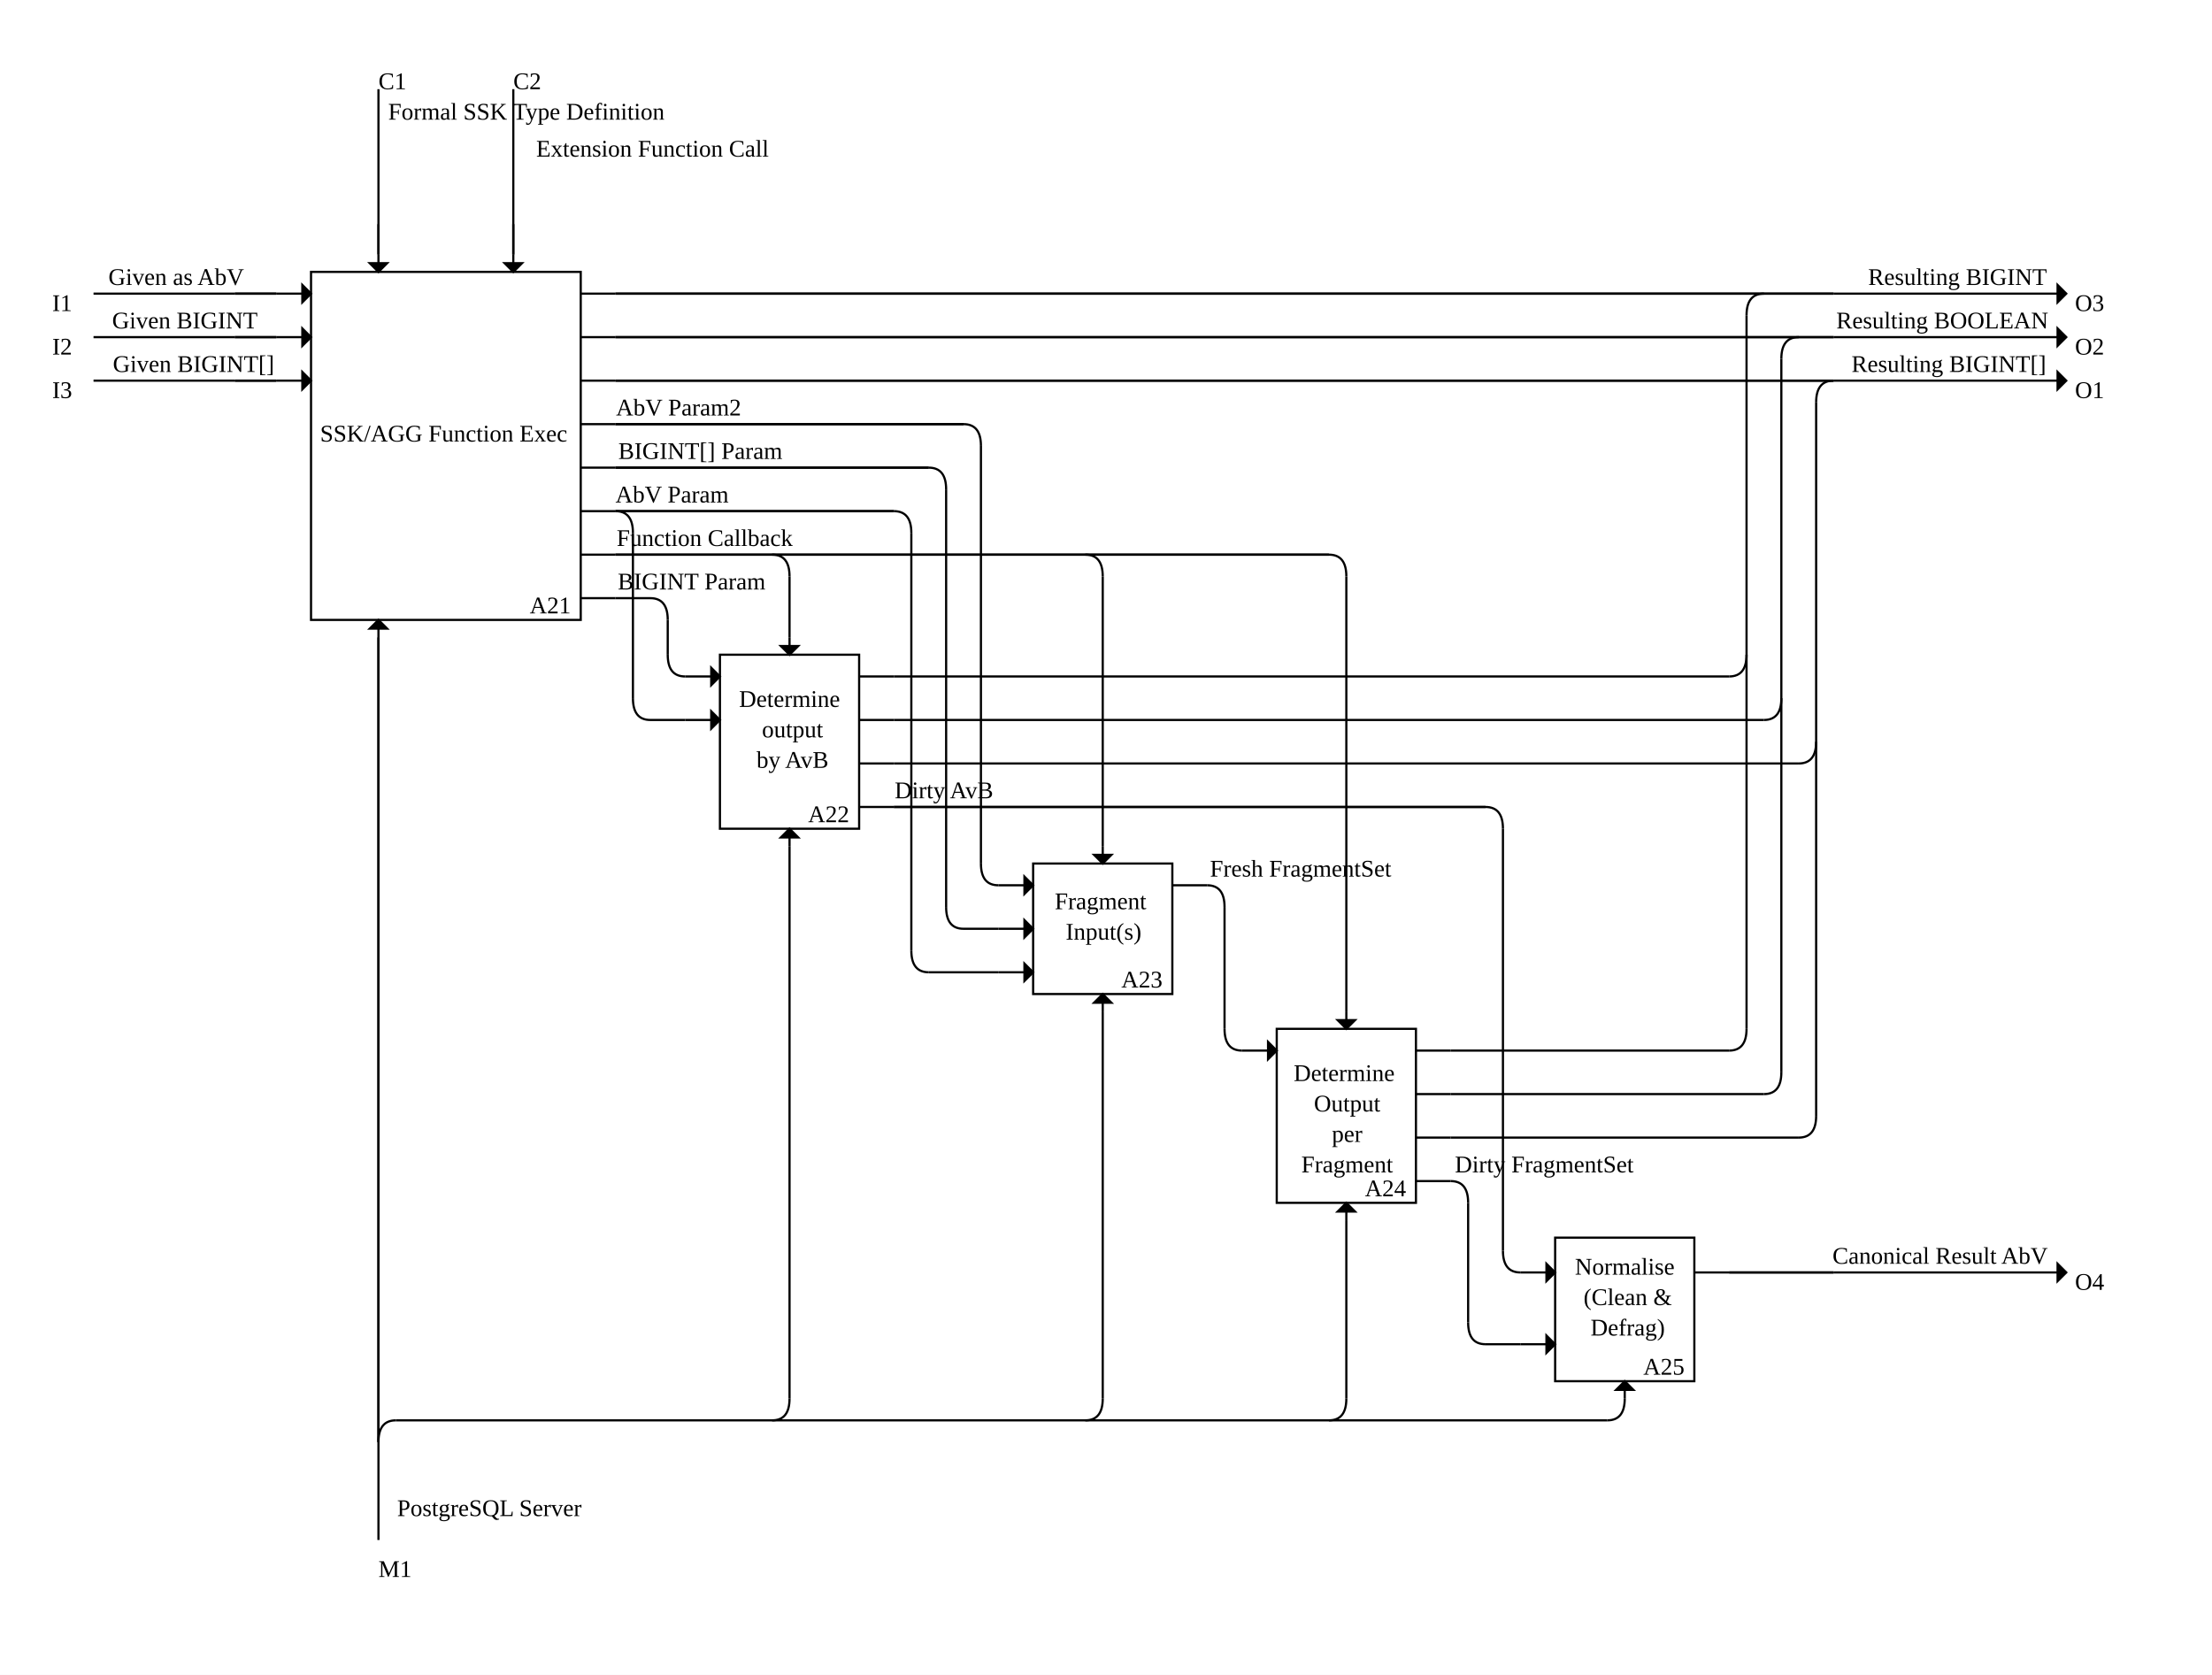
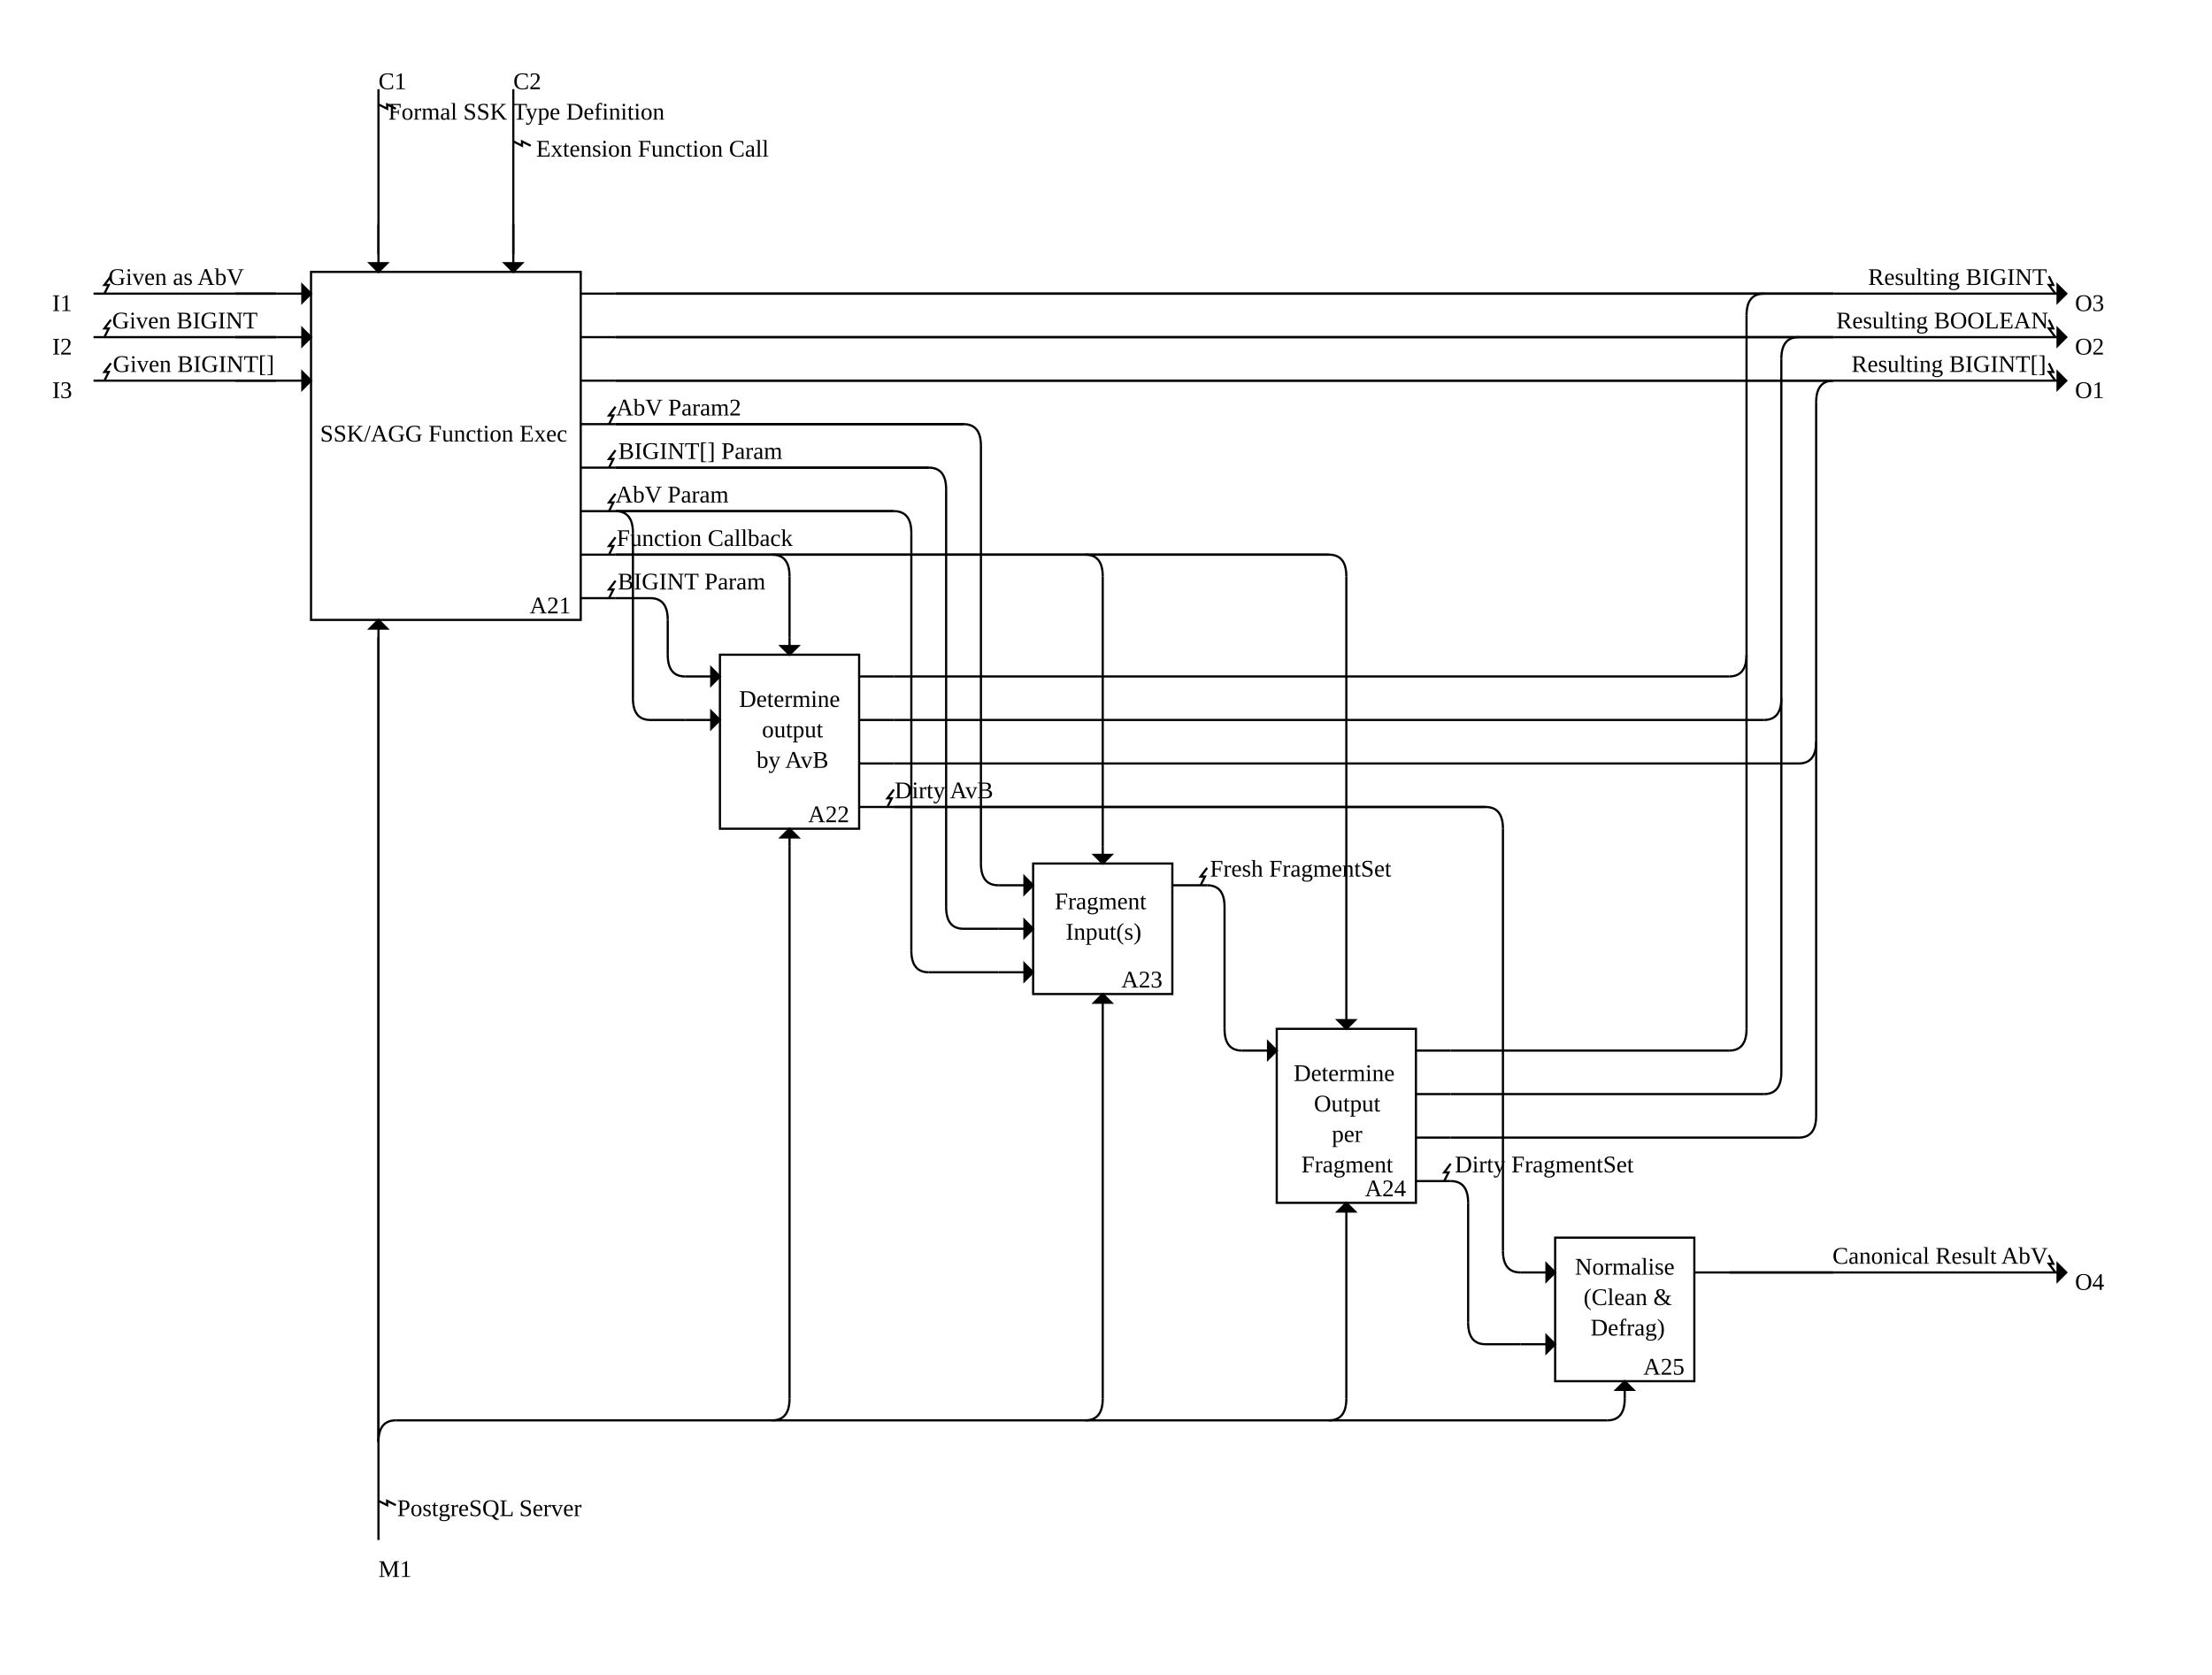
<svg xmlns="http://www.w3.org/2000/svg" xml:space="preserve" width="1017" height="770" id="1382">
  <rect x="0" y="0" width="1017" height="770" fill="white" />
  <g id="1435">
    <rect x="715" y="569" width="64" height="66" fill="none" stroke="rgb(0, 0, 0)" stroke-width="1" stroke-dasharray="0,0" />
    <text x="747" y="586" text-anchor="middle" font-family="Times New Roman" font-size="11" fill="rgb(0, 0, 0)">Normalise</text>
    <text x="747" y="600" text-anchor="middle" font-family="Times New Roman" font-size="11" fill="rgb(0, 0, 0)"> (Clean &amp;</text>
    <text x="747" y="614" text-anchor="middle" font-family="Times New Roman" font-size="11" fill="rgb(0, 0, 0)"> Defrag)</text>
    <text x="765" y="632" text-anchor="middle" font-family="Times New Roman" font-size="11" fill="rgb(0, 0, 0)">A25</text>
  </g>
  <g id="1428">
    <rect x="587" y="473" width="64" height="80" fill="none" stroke="rgb(0, 0, 0)" stroke-width="1" stroke-dasharray="0,0" />
    <text x="618" y="497" text-anchor="middle" font-family="Times New Roman" font-size="11" fill="rgb(0, 0, 0)">Determine</text>
    <text x="618" y="511" text-anchor="middle" font-family="Times New Roman" font-size="11" fill="rgb(0, 0, 0)"> Output</text>
    <text x="618" y="525" text-anchor="middle" font-family="Times New Roman" font-size="11" fill="rgb(0, 0, 0)"> per</text>
    <text x="618" y="539" text-anchor="middle" font-family="Times New Roman" font-size="11" fill="rgb(0, 0, 0)"> Fragment</text>
    <text x="637" y="550" text-anchor="middle" font-family="Times New Roman" font-size="11" fill="rgb(0, 0, 0)">A24</text>
  </g>
  <g id="1421">
    <rect x="475" y="397" width="64" height="60" fill="none" stroke="rgb(0, 0, 0)" stroke-width="1" stroke-dasharray="0,0" />
    <text x="506" y="418" text-anchor="middle" font-family="Times New Roman" font-size="11" fill="rgb(0, 0, 0)">Fragment</text>
    <text x="506" y="432" text-anchor="middle" font-family="Times New Roman" font-size="11" fill="rgb(0, 0, 0)"> Input(s)</text>
    <text x="525" y="454" text-anchor="middle" font-family="Times New Roman" font-size="11" fill="rgb(0, 0, 0)">A23</text>
  </g>
  <g id="1414">
    <rect x="331" y="301" width="64" height="80" fill="none" stroke="rgb(0, 0, 0)" stroke-width="1" stroke-dasharray="0,0" />
    <text x="363" y="325" text-anchor="middle" font-family="Times New Roman" font-size="11" fill="rgb(0, 0, 0)">Determine</text>
    <text x="363" y="339" text-anchor="middle" font-family="Times New Roman" font-size="11" fill="rgb(0, 0, 0)"> output</text>
    <text x="363" y="353" text-anchor="middle" font-family="Times New Roman" font-size="11" fill="rgb(0, 0, 0)"> by AvB</text>
    <text x="381" y="378" text-anchor="middle" font-family="Times New Roman" font-size="11" fill="rgb(0, 0, 0)">A22</text>
  </g>
  <g id="1403">
    <rect x="143" y="125" width="124" height="160" fill="none" stroke="rgb(0, 0, 0)" stroke-width="1" stroke-dasharray="0,0" />
    <text x="204" y="203" text-anchor="middle" font-family="Times New Roman" font-size="11" fill="rgb(0, 0, 0)">SSK/AGG Function Exec</text>
    <text x="253" y="282" text-anchor="middle" font-family="Times New Roman" font-size="11" fill="rgb(0, 0, 0)">A21</text>
  </g>
  <g id="1395" stroke="rgb(0, 0, 0)" stroke-width="1" stroke-dasharray="0,0">
    <line x1="795" y1="585" x2="843" y2="585" />
    <line x1="779" y1="585" x2="795" y2="585" />
  </g>
-   <g id="1395" stroke="rgb(0, 0, 0)" stroke-width="1" stroke-dasharray="0,0">
+   <g id="1395.1" stroke="rgb(0, 0, 0)" stroke-width="1" stroke-dasharray="0,0">
    <line x1="795" y1="585" x2="843" y2="585" />
    <line x1="843" y1="585" x2="950" y2="585" />
    <polygon points="946, 581 946, 589 950, 585" />
    <text x="954" y="593" font-family="Times New Roman" font-size="11" stroke="black" stroke-width="0" stroke-dasharray="0,0">O4</text>
  </g>
  <g id="1383" stroke="rgb(0, 0, 0)" stroke-width="1" stroke-dasharray="0,0">
    <line x1="108" y1="135" x2="127" y2="135" />
    <line x1="43" y1="135" x2="108" y2="135" />
    <text x="24" y="143" font-family="Times New Roman" font-size="11" stroke="black" stroke-width="0" stroke-dasharray="0,0">I1</text>
  </g>
-   <g id="1383" stroke="rgb(0, 0, 0)" stroke-width="1" stroke-dasharray="0,0">
+   <g id="1383.1" stroke="rgb(0, 0, 0)" stroke-width="1" stroke-dasharray="0,0">
    <line x1="108" y1="135" x2="127" y2="135" />
    <line x1="127" y1="135" x2="143" y2="135" />
    <polygon points="139, 131 139, 139 143, 135" />
  </g>
  <g id="1384" stroke="rgb(0, 0, 0)" stroke-width="1" stroke-dasharray="0,0">
    <line x1="108" y1="155" x2="127" y2="155" />
    <line x1="43" y1="155" x2="108" y2="155" />
    <text x="24" y="163" font-family="Times New Roman" font-size="11" stroke="black" stroke-width="0" stroke-dasharray="0,0">I2</text>
  </g>
-   <g id="1384" stroke="rgb(0, 0, 0)" stroke-width="1" stroke-dasharray="0,0">
+   <g id="1384.1" stroke="rgb(0, 0, 0)" stroke-width="1" stroke-dasharray="0,0">
    <line x1="108" y1="155" x2="127" y2="155" />
    <line x1="127" y1="155" x2="143" y2="155" />
    <polygon points="139, 151 139, 159 143, 155" />
  </g>
  <g id="1385" stroke="rgb(0, 0, 0)" stroke-width="1" stroke-dasharray="0,0">
    <line x1="108" y1="175" x2="127" y2="175" />
    <line x1="43" y1="175" x2="108" y2="175" />
    <text x="24" y="183" font-family="Times New Roman" font-size="11" stroke="black" stroke-width="0" stroke-dasharray="0,0">I3</text>
  </g>
-   <g id="1385" stroke="rgb(0, 0, 0)" stroke-width="1" stroke-dasharray="0,0">
+   <g id="1385.1" stroke="rgb(0, 0, 0)" stroke-width="1" stroke-dasharray="0,0">
    <line x1="108" y1="175" x2="127" y2="175" />
    <line x1="127" y1="175" x2="143" y2="175" />
    <polygon points="139, 171 139, 179 143, 175" />
  </g>
  <g id="1392" stroke="rgb(0, 0, 0)" stroke-width="1" stroke-dasharray="0,0">
    <line x1="667" y1="483" x2="795" y2="483" />
    <path fill="none" d="M795, 483 Q803, 483 803, 473" />
    <line x1="651" y1="483" x2="667" y2="483" />
  </g>
-   <g id="1392" stroke="rgb(0, 0, 0)" stroke-width="1" stroke-dasharray="0,0">
+   <g id="1392.1" stroke="rgb(0, 0, 0)" stroke-width="1" stroke-dasharray="0,0">
    <line x1="411" y1="311" x2="795" y2="311" />
    <path fill="none" d="M795, 311 Q803, 311 803, 301" />
    <line x1="395" y1="311" x2="411" y2="311" />
  </g>
-   <g id="1392" stroke="rgb(0, 0, 0)" stroke-width="1" stroke-dasharray="0,0">
+   <g id="1392.2" stroke="rgb(0, 0, 0)" stroke-width="1" stroke-dasharray="0,0">
    <line x1="283" y1="135" x2="843" y2="135" />
    <line x1="267" y1="135" x2="283" y2="135" />
  </g>
-   <g id="1392" stroke="rgb(0, 0, 0)" stroke-width="1" stroke-dasharray="0,0">
+   <g id="1392.3" stroke="rgb(0, 0, 0)" stroke-width="1" stroke-dasharray="0,0">
    <line x1="283" y1="135" x2="843" y2="135" />
    <line x1="843" y1="135" x2="950" y2="135" />
    <polygon points="946, 131 946, 139 950, 135" />
    <text x="954" y="143" font-family="Times New Roman" font-size="11" stroke="black" stroke-width="0" stroke-dasharray="0,0">O3</text>
  </g>
-   <g id="1392" stroke="rgb(0, 0, 0)" stroke-width="1" stroke-dasharray="0,0">
+   <g id="1392.4" stroke="rgb(0, 0, 0)" stroke-width="1" stroke-dasharray="0,0">
    <line x1="803" y1="145" x2="803" y2="473" />
    <path fill="none" d="M811, 135 Q803, 135 803, 145" />
  </g>
  <g id="1393" stroke="rgb(0, 0, 0)" stroke-width="1" stroke-dasharray="0,0">
    <line x1="667" y1="503" x2="811" y2="503" />
    <path fill="none" d="M811, 503 Q819, 503 819, 493" />
    <line x1="651" y1="503" x2="667" y2="503" />
  </g>
-   <g id="1393" stroke="rgb(0, 0, 0)" stroke-width="1" stroke-dasharray="0,0">
+   <g id="1393.1" stroke="rgb(0, 0, 0)" stroke-width="1" stroke-dasharray="0,0">
    <line x1="411" y1="331" x2="811" y2="331" />
    <path fill="none" d="M811, 331 Q819, 331 819, 321" />
    <line x1="395" y1="331" x2="411" y2="331" />
  </g>
-   <g id="1393" stroke="rgb(0, 0, 0)" stroke-width="1" stroke-dasharray="0,0">
+   <g id="1393.2" stroke="rgb(0, 0, 0)" stroke-width="1" stroke-dasharray="0,0">
    <line x1="283" y1="155" x2="843" y2="155" />
    <line x1="267" y1="155" x2="283" y2="155" />
  </g>
-   <g id="1393" stroke="rgb(0, 0, 0)" stroke-width="1" stroke-dasharray="0,0">
+   <g id="1393.3" stroke="rgb(0, 0, 0)" stroke-width="1" stroke-dasharray="0,0">
    <line x1="283" y1="155" x2="843" y2="155" />
    <line x1="843" y1="155" x2="950" y2="155" />
    <polygon points="946, 151 946, 159 950, 155" />
    <text x="954" y="163" font-family="Times New Roman" font-size="11" stroke="black" stroke-width="0" stroke-dasharray="0,0">O2</text>
  </g>
-   <g id="1393" stroke="rgb(0, 0, 0)" stroke-width="1" stroke-dasharray="0,0">
+   <g id="1393.4" stroke="rgb(0, 0, 0)" stroke-width="1" stroke-dasharray="0,0">
    <line x1="819" y1="165" x2="819" y2="493" />
    <path fill="none" d="M827, 155 Q819, 155 819, 165" />
  </g>
  <g id="1394" stroke="rgb(0, 0, 0)" stroke-width="1" stroke-dasharray="0,0">
    <line x1="667" y1="523" x2="827" y2="523" />
    <path fill="none" d="M827, 523 Q835, 523 835, 513" />
    <line x1="651" y1="523" x2="667" y2="523" />
  </g>
-   <g id="1394" stroke="rgb(0, 0, 0)" stroke-width="1" stroke-dasharray="0,0">
+   <g id="1394.1" stroke="rgb(0, 0, 0)" stroke-width="1" stroke-dasharray="0,0">
    <line x1="411" y1="351" x2="827" y2="351" />
    <path fill="none" d="M827, 351 Q835, 351 835, 341" />
    <line x1="395" y1="351" x2="411" y2="351" />
  </g>
-   <g id="1394" stroke="rgb(0, 0, 0)" stroke-width="1" stroke-dasharray="0,0">
+   <g id="1394.2" stroke="rgb(0, 0, 0)" stroke-width="1" stroke-dasharray="0,0">
    <line x1="283" y1="175" x2="843" y2="175" />
    <line x1="267" y1="175" x2="283" y2="175" />
  </g>
-   <g id="1394" stroke="rgb(0, 0, 0)" stroke-width="1" stroke-dasharray="0,0">
+   <g id="1394.3" stroke="rgb(0, 0, 0)" stroke-width="1" stroke-dasharray="0,0">
    <line x1="283" y1="175" x2="843" y2="175" />
    <line x1="843" y1="175" x2="950" y2="175" />
    <polygon points="946, 171 946, 179 950, 175" />
    <text x="954" y="183" font-family="Times New Roman" font-size="11" stroke="black" stroke-width="0" stroke-dasharray="0,0">O1</text>
  </g>
-   <g id="1394" stroke="rgb(0, 0, 0)" stroke-width="1" stroke-dasharray="0,0">
+   <g id="1394.4" stroke="rgb(0, 0, 0)" stroke-width="1" stroke-dasharray="0,0">
    <line x1="835" y1="185" x2="835" y2="513" />
    <path fill="none" d="M843, 175 Q835, 175 835, 185" />
  </g>
  <g id="1415" stroke="rgb(0, 0, 0)" stroke-width="1" stroke-dasharray="0,0">
    <line x1="699" y1="585" x2="699" y2="585" />
    <line x1="699" y1="585" x2="715" y2="585" />
    <polygon points="711, 581 711, 589 715, 585" />
  </g>
-   <g id="1415" stroke="rgb(0, 0, 0)" stroke-width="1" stroke-dasharray="0,0">
+   <g id="1415.1" stroke="rgb(0, 0, 0)" stroke-width="1" stroke-dasharray="0,0">
    <line x1="411" y1="371" x2="683" y2="371" />
    <line x1="395" y1="371" x2="411" y2="371" />
  </g>
-   <g id="1415" stroke="rgb(0, 0, 0)" stroke-width="1" stroke-dasharray="0,0">
+   <g id="1415.2" stroke="rgb(0, 0, 0)" stroke-width="1" stroke-dasharray="0,0">
    <line x1="411" y1="371" x2="683" y2="371" />
    <path fill="none" d="M691, 381 Q691, 371 683, 371" />
  </g>
-   <g id="1415" stroke="rgb(0, 0, 0)" stroke-width="1" stroke-dasharray="0,0">
+   <g id="1415.3" stroke="rgb(0, 0, 0)" stroke-width="1" stroke-dasharray="0,0">
    <line x1="691" y1="381" x2="691" y2="575" />
    <path fill="none" d="M691, 575 Q691, 585 699, 585" />
  </g>
  <g id="1429" stroke="rgb(0, 0, 0)" stroke-width="1" stroke-dasharray="0,0">
    <line x1="683" y1="618" x2="699" y2="618" />
    <line x1="699" y1="618" x2="715" y2="618" />
    <polygon points="711, 614 711, 622 715, 618" />
  </g>
-   <g id="1429" stroke="rgb(0, 0, 0)" stroke-width="1" stroke-dasharray="0,0">
+   <g id="1429.1" stroke="rgb(0, 0, 0)" stroke-width="1" stroke-dasharray="0,0">
    <line x1="667" y1="543" x2="667" y2="543" />
    <path fill="none" d="M675, 553 Q675, 543 667, 543" />
    <line x1="651" y1="543" x2="667" y2="543" />
  </g>
-   <g id="1429" stroke="rgb(0, 0, 0)" stroke-width="1" stroke-dasharray="0,0">
+   <g id="1429.2" stroke="rgb(0, 0, 0)" stroke-width="1" stroke-dasharray="0,0">
    <line x1="675" y1="553" x2="675" y2="608" />
    <path fill="none" d="M675, 608 Q675, 618 683, 618" />
  </g>
  <g id="1422" stroke="rgb(0, 0, 0)" stroke-width="1" stroke-dasharray="0,0">
    <line x1="571" y1="483" x2="571" y2="483" />
    <line x1="571" y1="483" x2="587" y2="483" />
    <polygon points="583, 479 583, 487 587, 483" />
  </g>
-   <g id="1422" stroke="rgb(0, 0, 0)" stroke-width="1" stroke-dasharray="0,0">
+   <g id="1422.1" stroke="rgb(0, 0, 0)" stroke-width="1" stroke-dasharray="0,0">
    <line x1="555" y1="407" x2="555" y2="407" />
    <path fill="none" d="M563, 417 Q563, 407 555, 407" />
    <line x1="539" y1="407" x2="555" y2="407" />
  </g>
-   <g id="1422" stroke="rgb(0, 0, 0)" stroke-width="1" stroke-dasharray="0,0">
+   <g id="1422.2" stroke="rgb(0, 0, 0)" stroke-width="1" stroke-dasharray="0,0">
    <line x1="563" y1="417" x2="563" y2="473" />
    <path fill="none" d="M563, 473 Q563, 483 571, 483" />
  </g>
  <g id="1404" stroke="rgb(0, 0, 0)" stroke-width="1" stroke-dasharray="0,0">
    <line x1="459" y1="407" x2="459" y2="407" />
    <line x1="459" y1="407" x2="475" y2="407" />
    <polygon points="471, 403 471, 411 475, 407" />
  </g>
-   <g id="1404" stroke="rgb(0, 0, 0)" stroke-width="1" stroke-dasharray="0,0">
+   <g id="1404.1" stroke="rgb(0, 0, 0)" stroke-width="1" stroke-dasharray="0,0">
    <line x1="283" y1="195" x2="443" y2="195" />
    <line x1="267" y1="195" x2="283" y2="195" />
  </g>
-   <g id="1404" stroke="rgb(0, 0, 0)" stroke-width="1" stroke-dasharray="0,0">
+   <g id="1404.2" stroke="rgb(0, 0, 0)" stroke-width="1" stroke-dasharray="0,0">
    <line x1="283" y1="195" x2="443" y2="195" />
    <path fill="none" d="M451, 205 Q451, 195 443, 195" />
  </g>
-   <g id="1404" stroke="rgb(0, 0, 0)" stroke-width="1" stroke-dasharray="0,0">
+   <g id="1404.3" stroke="rgb(0, 0, 0)" stroke-width="1" stroke-dasharray="0,0">
    <line x1="451" y1="205" x2="451" y2="397" />
    <path fill="none" d="M451, 397 Q451, 407 459, 407" />
  </g>
  <g id="1405" stroke="rgb(0, 0, 0)" stroke-width="1" stroke-dasharray="0,0">
    <line x1="443" y1="427" x2="459" y2="427" />
    <line x1="459" y1="427" x2="475" y2="427" />
    <polygon points="471, 423 471, 431 475, 427" />
  </g>
-   <g id="1405" stroke="rgb(0, 0, 0)" stroke-width="1" stroke-dasharray="0,0">
+   <g id="1405.1" stroke="rgb(0, 0, 0)" stroke-width="1" stroke-dasharray="0,0">
    <line x1="283" y1="215" x2="427" y2="215" />
    <line x1="267" y1="215" x2="283" y2="215" />
  </g>
-   <g id="1405" stroke="rgb(0, 0, 0)" stroke-width="1" stroke-dasharray="0,0">
+   <g id="1405.2" stroke="rgb(0, 0, 0)" stroke-width="1" stroke-dasharray="0,0">
    <line x1="283" y1="215" x2="427" y2="215" />
    <path fill="none" d="M435, 225 Q435, 215 427, 215" />
  </g>
-   <g id="1405" stroke="rgb(0, 0, 0)" stroke-width="1" stroke-dasharray="0,0">
+   <g id="1405.3" stroke="rgb(0, 0, 0)" stroke-width="1" stroke-dasharray="0,0">
    <line x1="435" y1="225" x2="435" y2="417" />
    <path fill="none" d="M435, 417 Q435, 427 443, 427" />
  </g>
  <g id="1406" stroke="rgb(0, 0, 0)" stroke-width="1" stroke-dasharray="0,0">
    <line x1="283" y1="255" x2="611" y2="255" />
    <line x1="267" y1="255" x2="283" y2="255" />
  </g>
-   <g id="1406" stroke="rgb(0, 0, 0)" stroke-width="1" stroke-dasharray="0,0">
+   <g id="1406.1" stroke="rgb(0, 0, 0)" stroke-width="1" stroke-dasharray="0,0">
    <line x1="283" y1="255" x2="611" y2="255" />
    <path fill="none" d="M363, 265 Q363, 255 355, 255" />
    <path fill="none" d="M507, 265 Q507, 255 499, 255" />
    <path fill="none" d="M619, 265 Q619, 255 611, 255" />
  </g>
-   <g id="1406" stroke="rgb(0, 0, 0)" stroke-width="1" stroke-dasharray="0,0">
+   <g id="1406.2" stroke="rgb(0, 0, 0)" stroke-width="1" stroke-dasharray="0,0">
    <line x1="619" y1="265" x2="619" y2="465" />
    <line x1="619" y1="465" x2="619" y2="473" />
    <polygon points="615, 469 623, 469 619, 473" />
  </g>
-   <g id="1406" stroke="rgb(0, 0, 0)" stroke-width="1" stroke-dasharray="0,0">
+   <g id="1406.3" stroke="rgb(0, 0, 0)" stroke-width="1" stroke-dasharray="0,0">
    <line x1="507" y1="265" x2="507" y2="389" />
    <line x1="507" y1="389" x2="507" y2="397" />
    <polygon points="503, 393 511, 393 507, 397" />
  </g>
-   <g id="1406" stroke="rgb(0, 0, 0)" stroke-width="1" stroke-dasharray="0,0">
+   <g id="1406.4" stroke="rgb(0, 0, 0)" stroke-width="1" stroke-dasharray="0,0">
    <line x1="363" y1="265" x2="363" y2="293" />
    <line x1="363" y1="293" x2="363" y2="301" />
    <polygon points="359, 297 367, 297 363, 301" />
  </g>
  <g id="1407" stroke="rgb(0, 0, 0)" stroke-width="1" stroke-dasharray="0,0">
    <line x1="315" y1="311" x2="315" y2="311" />
    <line x1="315" y1="311" x2="331" y2="311" />
    <polygon points="327, 307 327, 315 331, 311" />
  </g>
-   <g id="1407" stroke="rgb(0, 0, 0)" stroke-width="1" stroke-dasharray="0,0">
+   <g id="1407.1" stroke="rgb(0, 0, 0)" stroke-width="1" stroke-dasharray="0,0">
    <line x1="283" y1="275" x2="299" y2="275" />
    <path fill="none" d="M307, 285 Q307, 275 299, 275" />
    <line x1="267" y1="275" x2="283" y2="275" />
  </g>
-   <g id="1407" stroke="rgb(0, 0, 0)" stroke-width="1" stroke-dasharray="0,0">
+   <g id="1407.2" stroke="rgb(0, 0, 0)" stroke-width="1" stroke-dasharray="0,0">
    <line x1="307" y1="285" x2="307" y2="301" />
    <path fill="none" d="M307, 301 Q307, 311 315, 311" />
  </g>
  <g id="1408" stroke="rgb(0, 0, 0)" stroke-width="1" stroke-dasharray="0,0">
    <line x1="427" y1="447" x2="459" y2="447" />
    <line x1="459" y1="447" x2="475" y2="447" />
    <polygon points="471, 443 471, 451 475, 447" />
  </g>
-   <g id="1408" stroke="rgb(0, 0, 0)" stroke-width="1" stroke-dasharray="0,0">
+   <g id="1408.1" stroke="rgb(0, 0, 0)" stroke-width="1" stroke-dasharray="0,0">
    <line x1="299" y1="331" x2="315" y2="331" />
    <line x1="315" y1="331" x2="331" y2="331" />
    <polygon points="327, 327 327, 335 331, 331" />
  </g>
-   <g id="1408" stroke="rgb(0, 0, 0)" stroke-width="1" stroke-dasharray="0,0">
+   <g id="1408.2" stroke="rgb(0, 0, 0)" stroke-width="1" stroke-dasharray="0,0">
    <line x1="283" y1="235" x2="411" y2="235" />
    <path fill="none" d="M291, 245 Q291, 235 283, 235" />
    <line x1="267" y1="235" x2="283" y2="235" />
  </g>
-   <g id="1408" stroke="rgb(0, 0, 0)" stroke-width="1" stroke-dasharray="0,0">
+   <g id="1408.3" stroke="rgb(0, 0, 0)" stroke-width="1" stroke-dasharray="0,0">
    <line x1="283" y1="235" x2="411" y2="235" />
    <path fill="none" d="M419, 245 Q419, 235 411, 235" />
  </g>
-   <g id="1408" stroke="rgb(0, 0, 0)" stroke-width="1" stroke-dasharray="0,0">
+   <g id="1408.4" stroke="rgb(0, 0, 0)" stroke-width="1" stroke-dasharray="0,0">
    <line x1="419" y1="245" x2="419" y2="437" />
    <path fill="none" d="M419, 437 Q419, 447 427, 447" />
  </g>
-   <g id="1408" stroke="rgb(0, 0, 0)" stroke-width="1" stroke-dasharray="0,0">
+   <g id="1408.5" stroke="rgb(0, 0, 0)" stroke-width="1" stroke-dasharray="0,0">
    <line x1="291" y1="245" x2="291" y2="321" />
    <path fill="none" d="M291, 321 Q291, 331 299, 331" />
  </g>
  <g id="1386" stroke="rgb(0, 0, 0)" stroke-width="1" stroke-dasharray="0,0">
    <line x1="174" y1="103" x2="174" y2="117" />
    <line x1="174" y1="41" x2="174" y2="103" />
    <text x="174" y="41" font-family="Times New Roman" font-size="11" stroke="black" stroke-width="0" stroke-dasharray="0,0">C1</text>
  </g>
-   <g id="1386" stroke="rgb(0, 0, 0)" stroke-width="1" stroke-dasharray="0,0">
+   <g id="1386.1" stroke="rgb(0, 0, 0)" stroke-width="1" stroke-dasharray="0,0">
    <line x1="174" y1="103" x2="174" y2="117" />
    <line x1="174" y1="117" x2="174" y2="125" />
    <polygon points="170, 121 178, 121 174, 125" />
  </g>
  <g id="1391" stroke="rgb(0, 0, 0)" stroke-width="1" stroke-dasharray="0,0">
    <line x1="236" y1="103" x2="236" y2="117" />
    <line x1="236" y1="41" x2="236" y2="103" />
    <text x="236" y="41" font-family="Times New Roman" font-size="11" stroke="black" stroke-width="0" stroke-dasharray="0,0">C2</text>
  </g>
-   <g id="1391" stroke="rgb(0, 0, 0)" stroke-width="1" stroke-dasharray="0,0">
+   <g id="1391.1" stroke="rgb(0, 0, 0)" stroke-width="1" stroke-dasharray="0,0">
    <line x1="236" y1="103" x2="236" y2="117" />
    <line x1="236" y1="117" x2="236" y2="125" />
    <polygon points="232, 121 240, 121 236, 125" />
  </g>
  <g id="1396" stroke="rgb(0, 0, 0)" stroke-width="1" stroke-dasharray="0,0">
    <line x1="182" y1="653" x2="739" y2="653" />
    <path fill="none" d="M355, 653 Q363, 653 363, 643" />
    <path fill="none" d="M499, 653 Q507, 653 507, 643" />
    <path fill="none" d="M611, 653 Q619, 653 619, 643" />
    <path fill="none" d="M739, 653 Q747, 653 747, 643" />
  </g>
-   <g id="1396" stroke="rgb(0, 0, 0)" stroke-width="1" stroke-dasharray="0,0">
+   <g id="1396.1" stroke="rgb(0, 0, 0)" stroke-width="1" stroke-dasharray="0,0">
    <line x1="747" y1="643" x2="747" y2="643" />
    <line x1="747" y1="635" x2="747" y2="643" />
    <polygon points="743, 639 751, 639 747, 635" />
  </g>
-   <g id="1396" stroke="rgb(0, 0, 0)" stroke-width="1" stroke-dasharray="0,0">
+   <g id="1396.2" stroke="rgb(0, 0, 0)" stroke-width="1" stroke-dasharray="0,0">
    <line x1="619" y1="561" x2="619" y2="643" />
    <line x1="619" y1="553" x2="619" y2="561" />
    <polygon points="615, 557 623, 557 619, 553" />
  </g>
-   <g id="1396" stroke="rgb(0, 0, 0)" stroke-width="1" stroke-dasharray="0,0">
+   <g id="1396.3" stroke="rgb(0, 0, 0)" stroke-width="1" stroke-dasharray="0,0">
    <line x1="507" y1="465" x2="507" y2="643" />
    <line x1="507" y1="457" x2="507" y2="465" />
    <polygon points="503, 461 511, 461 507, 457" />
  </g>
-   <g id="1396" stroke="rgb(0, 0, 0)" stroke-width="1" stroke-dasharray="0,0">
+   <g id="1396.4" stroke="rgb(0, 0, 0)" stroke-width="1" stroke-dasharray="0,0">
    <line x1="363" y1="389" x2="363" y2="643" />
    <line x1="363" y1="381" x2="363" y2="389" />
    <polygon points="359, 385 367, 385 363, 381" />
  </g>
-   <g id="1396" stroke="rgb(0, 0, 0)" stroke-width="1" stroke-dasharray="0,0">
+   <g id="1396.5" stroke="rgb(0, 0, 0)" stroke-width="1" stroke-dasharray="0,0">
    <line x1="174" y1="293" x2="174" y2="663" />
    <path fill="none" d="M182, 653 Q174, 653 174, 663" />
    <line x1="174" y1="663" x2="174" y2="708" />
    <text x="174" y="725" font-family="Times New Roman" font-size="11" stroke="black" stroke-width="0" stroke-dasharray="0,0">M1</text>
  </g>
-   <g id="1396" stroke="rgb(0, 0, 0)" stroke-width="1" stroke-dasharray="0,0">
+   <g id="1396.6" stroke="rgb(0, 0, 0)" stroke-width="1" stroke-dasharray="0,0">
    <line x1="174" y1="293" x2="174" y2="663" />
    <line x1="174" y1="285" x2="174" y2="293" />
    <polygon points="170, 289 178, 289 174, 285" />
  </g>
  <text x="892" y="581" text-anchor="middle" font-family="Times New Roman" font-size="11" fill="rgb(0, 0, 0)">Canonical Result AbV</text>
-   <line x1="942" y1="577" x2="944" y2="581" />
-   <line x1="942" y1="577" x2="942" y2="581" />
-   <line x1="942" y1="577" x2="945" y2="585" />
+   <path d="M 942,577 L 944,581 L 942,581 L 945,585" fill="none" stroke="rgb(0, 0, 0)" stroke-width="1" stroke-dasharray="0,0" />
  <text x="710" y="539" text-anchor="middle" font-family="Times New Roman" font-size="11" fill="rgb(0, 0, 0)">Dirty FragmentSet</text>
-   <line x1="667" y1="535" x2="664" y2="539" />
-   <line x1="667" y1="535" x2="666" y2="539" />
-   <line x1="667" y1="535" x2="664" y2="543" />
+   <path d="M 667,535 L 664,539 L 666,539 L 664,543" fill="none" stroke="rgb(0, 0, 0)" stroke-width="1" stroke-dasharray="0,0" />
  <text x="598" y="403" text-anchor="middle" font-family="Times New Roman" font-size="11" fill="rgb(0, 0, 0)">Fresh FragmentSet</text>
-   <line x1="555" y1="399" x2="552" y2="403" />
-   <line x1="555" y1="399" x2="554" y2="403" />
-   <line x1="555" y1="399" x2="552" y2="407" />
+   <path d="M 555,399 L 552,403 L 554,403 L 552,407" fill="none" stroke="rgb(0, 0, 0)" stroke-width="1" stroke-dasharray="0,0" />
  <text x="434" y="367" text-anchor="middle" font-family="Times New Roman" font-size="11" fill="rgb(0, 0, 0)">Dirty AvB</text>
-   <line x1="411" y1="363" x2="408" y2="367" />
-   <line x1="411" y1="363" x2="410" y2="367" />
-   <line x1="411" y1="363" x2="408" y2="371" />
+   <path d="M 411,363 L 408,367 L 410,367 L 408,371" fill="none" stroke="rgb(0, 0, 0)" stroke-width="1" stroke-dasharray="0,0" />
  <text x="81" y="131" text-anchor="middle" font-family="Times New Roman" font-size="11" fill="rgb(0, 0, 0)">Given as AbV</text>
-   <line x1="51" y1="127" x2="48" y2="131" />
-   <line x1="51" y1="127" x2="50" y2="131" />
-   <line x1="51" y1="127" x2="48" y2="135" />
+   <path d="M 51,127 L 48,131 L 50,131 L 48,135" fill="none" stroke="rgb(0, 0, 0)" stroke-width="1" stroke-dasharray="0,0" />
  <text x="85" y="151" text-anchor="middle" font-family="Times New Roman" font-size="11" fill="rgb(0, 0, 0)">Given BIGINT</text>
-   <line x1="51" y1="147" x2="48" y2="151" />
-   <line x1="51" y1="147" x2="50" y2="151" />
-   <line x1="51" y1="147" x2="48" y2="155" />
+   <path d="M 51,147 L 48,151 L 50,151 L 48,155" fill="none" stroke="rgb(0, 0, 0)" stroke-width="1" stroke-dasharray="0,0" />
  <text x="89" y="171" text-anchor="middle" font-family="Times New Roman" font-size="11" fill="rgb(0, 0, 0)">Given BIGINT[]</text>
-   <line x1="51" y1="167" x2="48" y2="171" />
-   <line x1="51" y1="167" x2="50" y2="171" />
-   <line x1="51" y1="167" x2="48" y2="175" />
+   <path d="M 51,167 L 48,171 L 50,171 L 48,175" fill="none" stroke="rgb(0, 0, 0)" stroke-width="1" stroke-dasharray="0,0" />
  <text x="312" y="191" text-anchor="middle" font-family="Times New Roman" font-size="11" fill="rgb(0, 0, 0)">AbV Param2</text>
-   <line x1="283" y1="187" x2="280" y2="191" />
-   <line x1="283" y1="187" x2="282" y2="191" />
-   <line x1="283" y1="187" x2="280" y2="195" />
+   <path d="M 283,187 L 280,191 L 282,191 L 280,195" fill="none" stroke="rgb(0, 0, 0)" stroke-width="1" stroke-dasharray="0,0" />
  <text x="322" y="211" text-anchor="middle" font-family="Times New Roman" font-size="11" fill="rgb(0, 0, 0)">BIGINT[] Param</text>
-   <line x1="283" y1="207" x2="280" y2="211" />
-   <line x1="283" y1="207" x2="282" y2="211" />
-   <line x1="283" y1="207" x2="280" y2="215" />
+   <path d="M 283,207 L 280,211 L 282,211 L 280,215" fill="none" stroke="rgb(0, 0, 0)" stroke-width="1" stroke-dasharray="0,0" />
  <text x="324" y="251" text-anchor="middle" font-family="Times New Roman" font-size="11" fill="rgb(0, 0, 0)">Function Callback</text>
-   <line x1="283" y1="247" x2="280" y2="251" />
-   <line x1="283" y1="247" x2="282" y2="251" />
-   <line x1="283" y1="247" x2="280" y2="255" />
+   <path d="M 283,247 L 280,251 L 282,251 L 280,255" fill="none" stroke="rgb(0, 0, 0)" stroke-width="1" stroke-dasharray="0,0" />
  <text x="318" y="271" text-anchor="middle" font-family="Times New Roman" font-size="11" fill="rgb(0, 0, 0)">BIGINT Param</text>
-   <line x1="283" y1="267" x2="280" y2="271" />
-   <line x1="283" y1="267" x2="282" y2="271" />
-   <line x1="283" y1="267" x2="280" y2="275" />
+   <path d="M 283,267 L 280,271 L 282,271 L 280,275" fill="none" stroke="rgb(0, 0, 0)" stroke-width="1" stroke-dasharray="0,0" />
  <text x="309" y="231" text-anchor="middle" font-family="Times New Roman" font-size="11" fill="rgb(0, 0, 0)">AbV Param</text>
-   <line x1="283" y1="227" x2="280" y2="231" />
-   <line x1="283" y1="227" x2="282" y2="231" />
-   <line x1="283" y1="227" x2="280" y2="235" />
+   <path d="M 283,227 L 280,231 L 282,231 L 280,235" fill="none" stroke="rgb(0, 0, 0)" stroke-width="1" stroke-dasharray="0,0" />
  <text x="900" y="131" text-anchor="middle" font-family="Times New Roman" font-size="11" fill="rgb(0, 0, 0)">Resulting BIGINT</text>
-   <line x1="942" y1="127" x2="944" y2="131" />
-   <line x1="942" y1="127" x2="942" y2="131" />
-   <line x1="942" y1="127" x2="945" y2="135" />
+   <path d="M 942,127 L 944,131 L 942,131 L 945,135" fill="none" stroke="rgb(0, 0, 0)" stroke-width="1" stroke-dasharray="0,0" />
  <text x="893" y="151" text-anchor="middle" font-family="Times New Roman" font-size="11" fill="rgb(0, 0, 0)">Resulting BOOLEAN</text>
-   <line x1="942" y1="147" x2="944" y2="151" />
-   <line x1="942" y1="147" x2="942" y2="151" />
-   <line x1="942" y1="147" x2="945" y2="155" />
+   <path d="M 942,147 L 944,151 L 942,151 L 945,155" fill="none" stroke="rgb(0, 0, 0)" stroke-width="1" stroke-dasharray="0,0" />
  <text x="896" y="171" text-anchor="middle" font-family="Times New Roman" font-size="11" fill="rgb(0, 0, 0)">Resulting BIGINT[]</text>
-   <line x1="942" y1="167" x2="944" y2="171" />
-   <line x1="942" y1="167" x2="942" y2="171" />
-   <line x1="942" y1="167" x2="945" y2="175" />
+   <path d="M 942,167 L 944,171 L 942,171 L 945,175" fill="none" stroke="rgb(0, 0, 0)" stroke-width="1" stroke-dasharray="0,0" />
  <text x="242" y="55" text-anchor="middle" font-family="Times New Roman" font-size="11" fill="rgb(0, 0, 0)">Formal SSK Type Definition</text>
-   <line x1="182" y1="50" x2="178" y2="48" />
-   <line x1="182" y1="50" x2="178" y2="50" />
-   <line x1="182" y1="50" x2="174" y2="48" />
+   <path d="M 182,50 L 178,48 L 178,50 L 174,48" fill="none" stroke="rgb(0, 0, 0)" stroke-width="1" stroke-dasharray="0,0" />
  <text x="300" y="72" text-anchor="middle" font-family="Times New Roman" font-size="11" fill="rgb(0, 0, 0)">Extension Function Call</text>
-   <line x1="244" y1="67" x2="240" y2="65" />
-   <line x1="244" y1="67" x2="240" y2="67" />
-   <line x1="244" y1="67" x2="236" y2="65" />
+   <path d="M 244,67 L 240,65 L 240,67 L 236,65" fill="none" stroke="rgb(0, 0, 0)" stroke-width="1" stroke-dasharray="0,0" />
  <text x="225" y="697" text-anchor="middle" font-family="Times New Roman" font-size="11" fill="rgb(0, 0, 0)">PostgreSQL Server</text>
-   <line x1="182" y1="692" x2="178" y2="690" />
-   <line x1="182" y1="692" x2="178" y2="692" />
-   <line x1="182" y1="692" x2="174" y2="690" />
+   <path d="M 182,692 L 178,690 L 178,692 L 174,690" fill="none" stroke="rgb(0, 0, 0)" stroke-width="1" stroke-dasharray="0,0" />
</svg>
